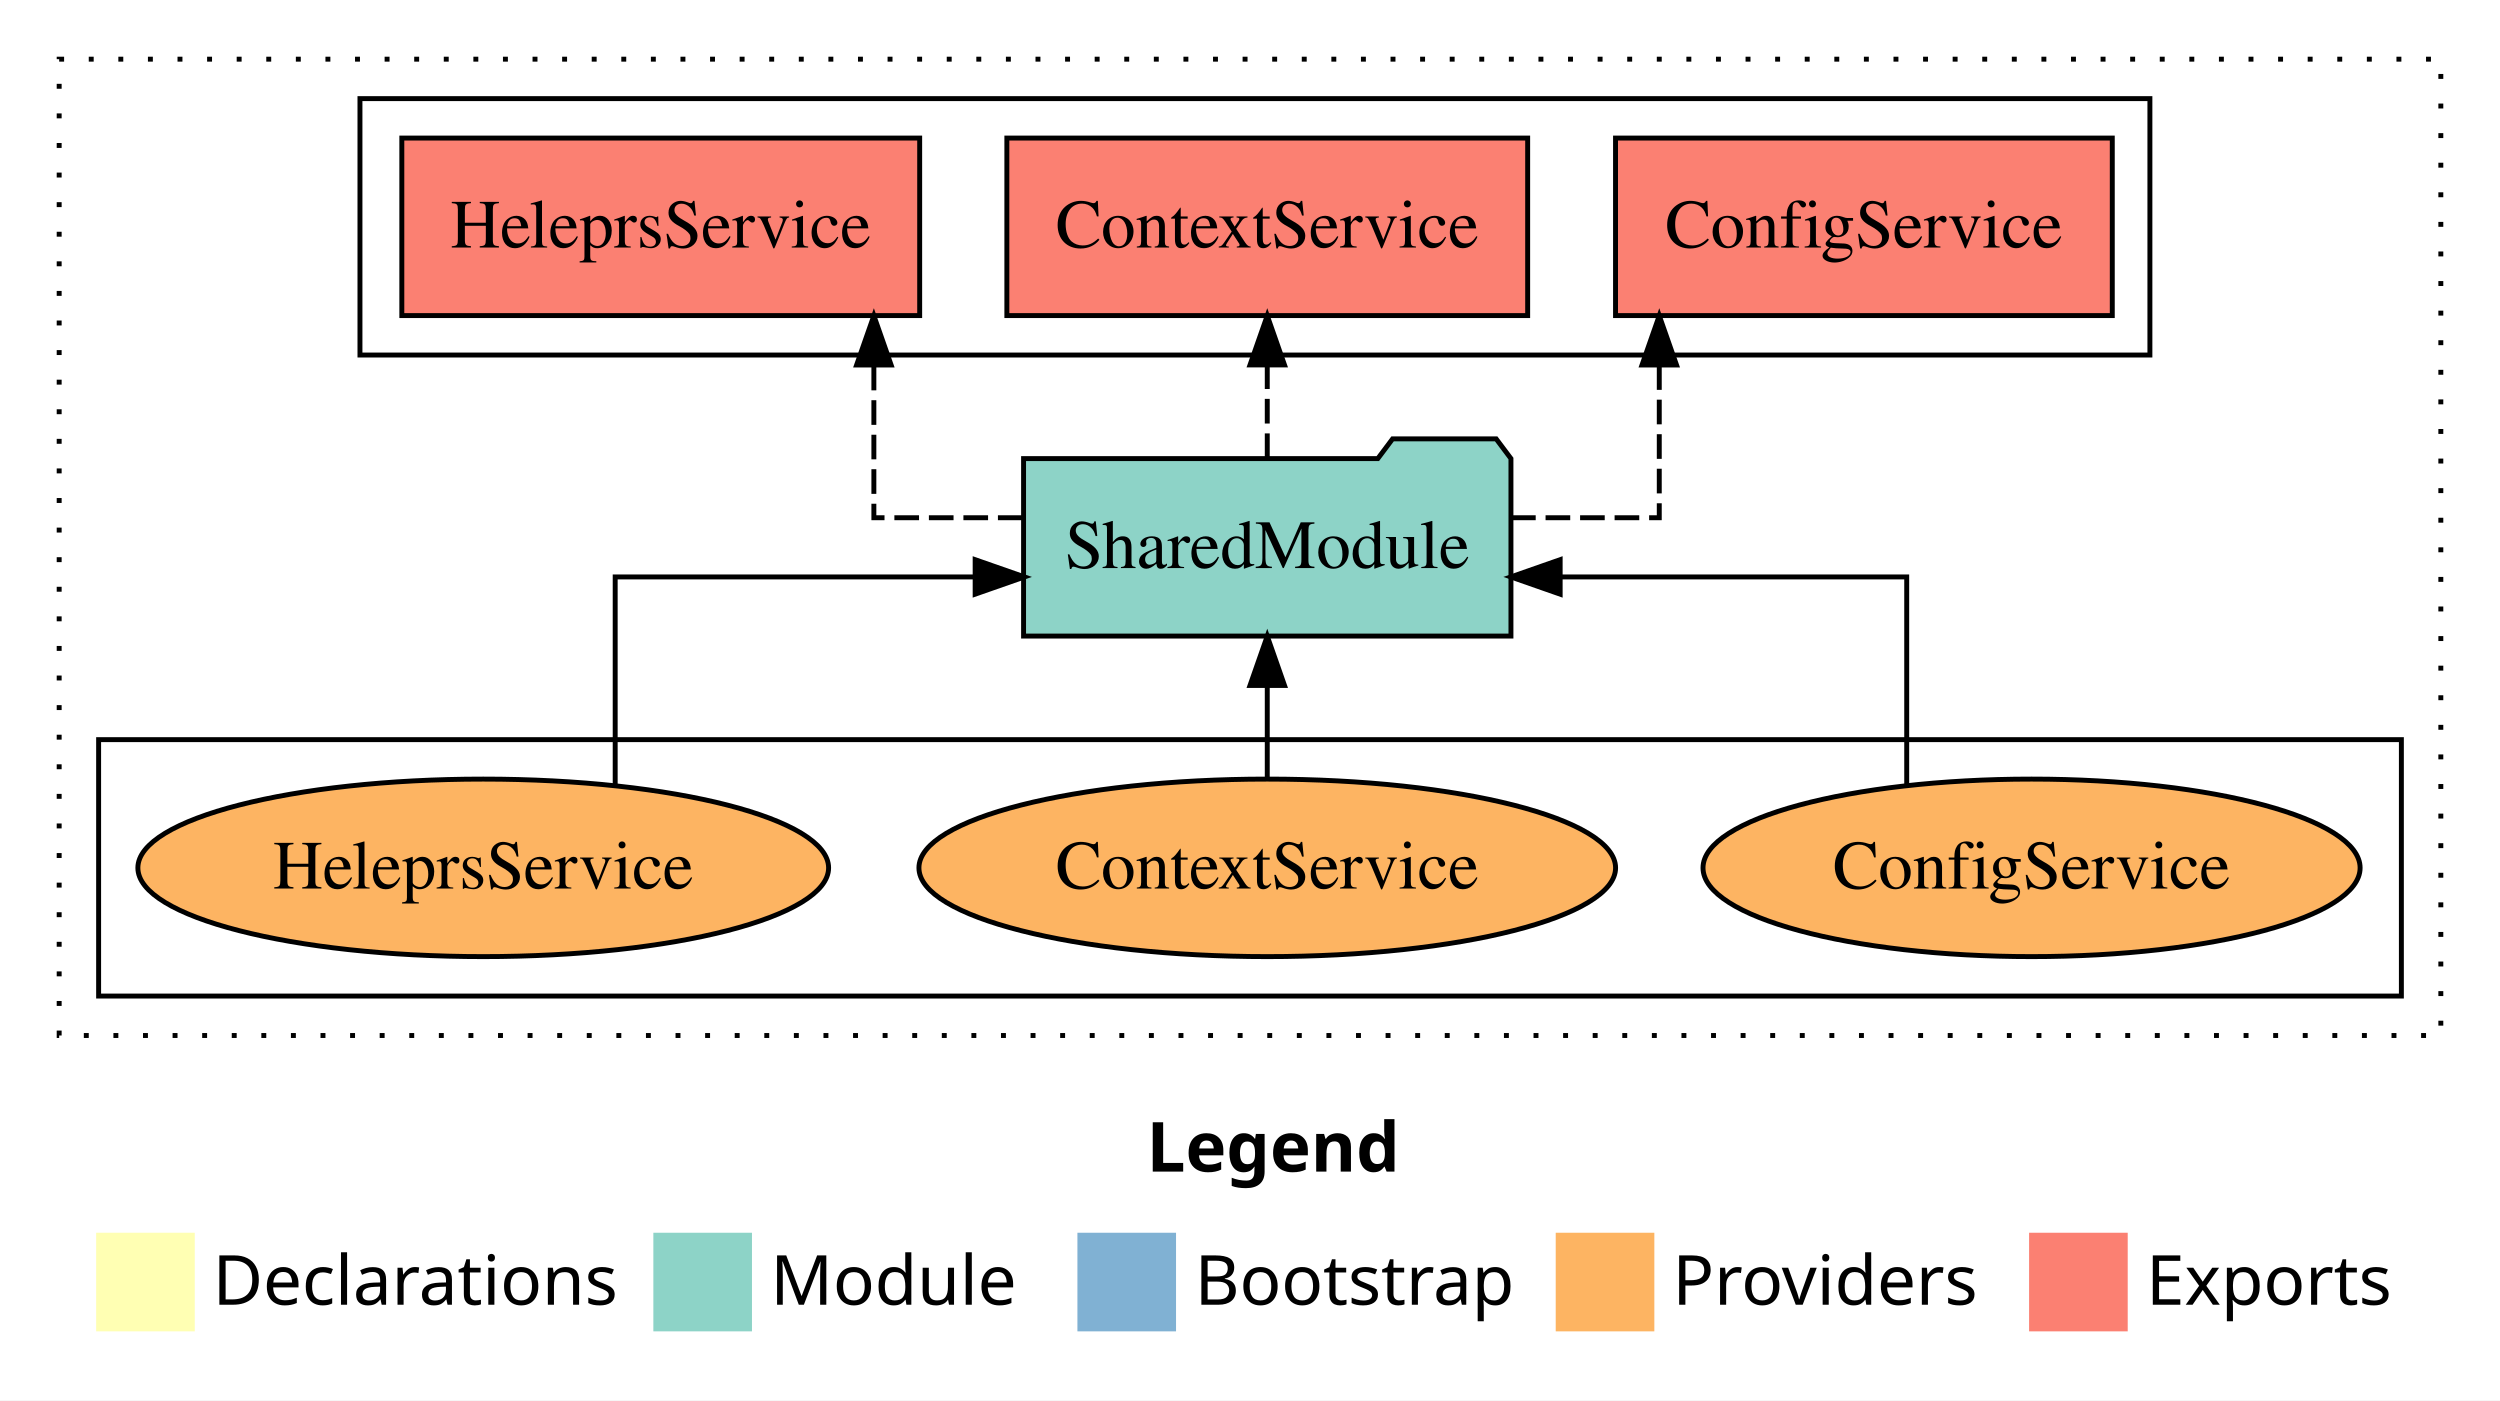
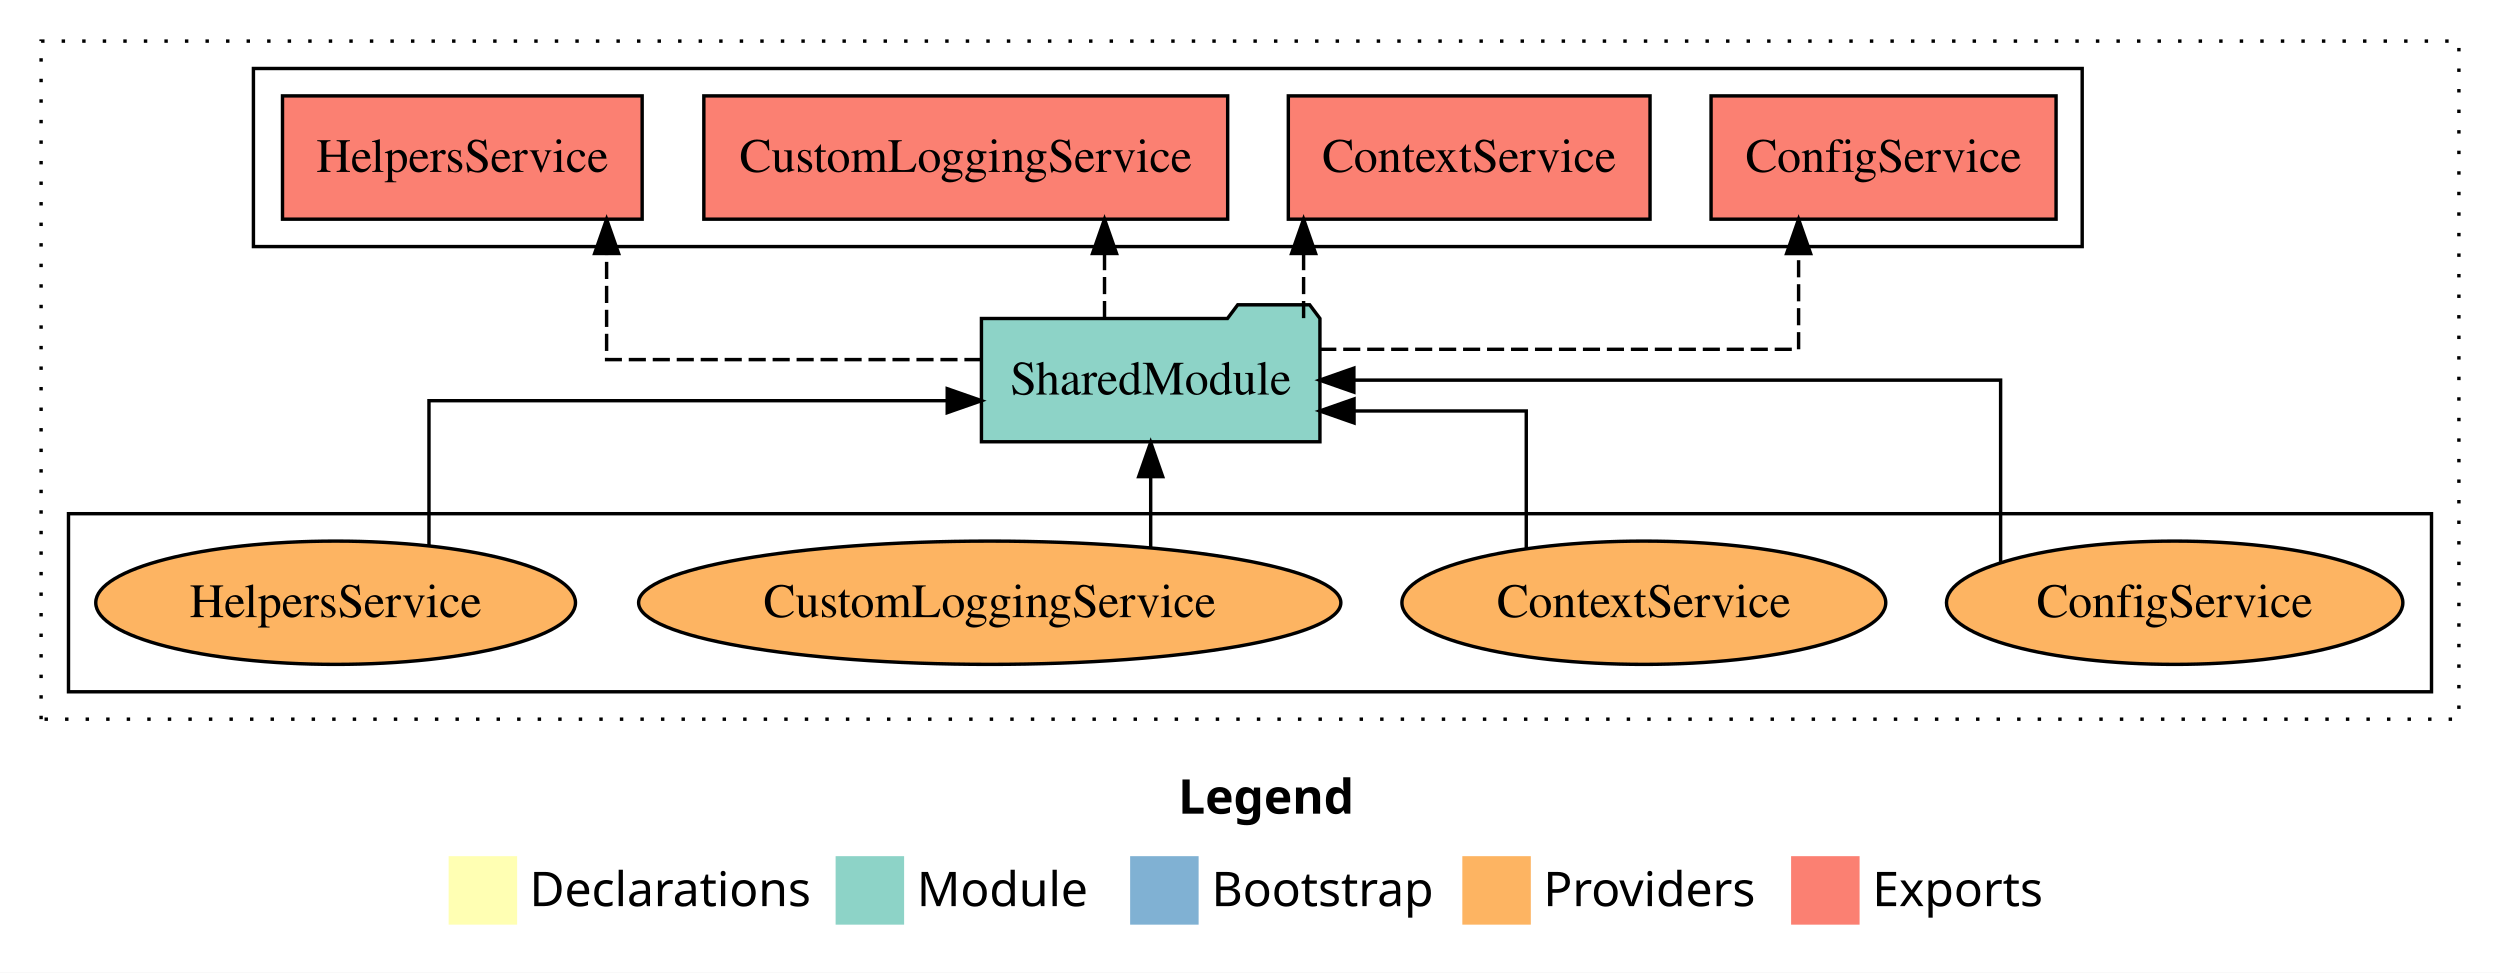
- <svg xmlns="http://www.w3.org/2000/svg" width="507pt" height="284pt" viewBox="0.00 0.00 507.00 284.00">
+ <svg xmlns="http://www.w3.org/2000/svg" width="730pt" height="284pt" viewBox="0.00 0.00 730.00 284.00">
  <g id="graph0" class="graph" transform="scale(1 1) rotate(0) translate(4 280)">
-     <polygon fill="white" stroke="transparent" points="-4,4 -4,-280 503,-280 503,4 -4,4" />
-     <text text-anchor="start" x="228.51" y="-42.4" font-family="Times-12" font-weight="bold" font-size="14.00">Legend</text>
-     <polygon fill="#ffffb3" stroke="transparent" points="15.5,-10 15.5,-30 35.5,-30 35.5,-10 15.5,-10" />
-     <text text-anchor="start" x="39.13" y="-15.4" font-family="Times-12" font-size="14.00">  Declarations</text>
-     <polygon fill="#8dd3c7" stroke="transparent" points="128.5,-10 128.5,-30 148.5,-30 148.5,-10 128.5,-10" />
-     <text text-anchor="start" x="152.23" y="-15.4" font-family="Times-12" font-size="14.00">  Module</text>
-     <polygon fill="#80b1d3" stroke="transparent" points="214.5,-10 214.5,-30 234.5,-30 234.5,-10 214.5,-10" />
-     <text text-anchor="start" x="238.28" y="-15.4" font-family="Times-12" font-size="14.00">  Bootstrap</text>
-     <polygon fill="#fdb462" stroke="transparent" points="311.5,-10 311.5,-30 331.5,-30 331.5,-10 311.5,-10" />
-     <text text-anchor="start" x="335.17" y="-15.4" font-family="Times-12" font-size="14.00">  Providers</text>
-     <polygon fill="#fb8072" stroke="transparent" points="407.5,-10 407.5,-30 427.5,-30 427.5,-10 407.5,-10" />
-     <text text-anchor="start" x="431.23" y="-15.4" font-family="Times-12" font-size="14.00">  Exports</text>
+     <polygon fill="white" stroke="transparent" points="-4,4 -4,-280 726,-280 726,4 -4,4" />
+     <text text-anchor="start" x="340.01" y="-42.4" font-family="Times-12" font-weight="bold" font-size="14.00">Legend</text>
+     <polygon fill="#ffffb3" stroke="transparent" points="127,-10 127,-30 147,-30 147,-10 127,-10" />
+     <text text-anchor="start" x="150.63" y="-15.4" font-family="Times-12" font-size="14.00">  Declarations</text>
+     <polygon fill="#8dd3c7" stroke="transparent" points="240,-10 240,-30 260,-30 260,-10 240,-10" />
+     <text text-anchor="start" x="263.73" y="-15.4" font-family="Times-12" font-size="14.00">  Module</text>
+     <polygon fill="#80b1d3" stroke="transparent" points="326,-10 326,-30 346,-30 346,-10 326,-10" />
+     <text text-anchor="start" x="349.78" y="-15.4" font-family="Times-12" font-size="14.00">  Bootstrap</text>
+     <polygon fill="#fdb462" stroke="transparent" points="423,-10 423,-30 443,-30 443,-10 423,-10" />
+     <text text-anchor="start" x="446.67" y="-15.4" font-family="Times-12" font-size="14.00">  Providers</text>
+     <polygon fill="#fb8072" stroke="transparent" points="519,-10 519,-30 539,-30 539,-10 519,-10" />
+     <text text-anchor="start" x="542.73" y="-15.4" font-family="Times-12" font-size="14.00">  Exports</text>
    <g id="clust1" class="cluster">
-       <polygon fill="none" stroke="black" stroke-dasharray="1,5" points="8,-70 8,-268 491,-268 491,-70 8,-70" />
+       <polygon fill="none" stroke="black" stroke-dasharray="1,5" points="8,-70 8,-268 714,-268 714,-70 8,-70" />
    </g>
    <g id="clust4" class="cluster">
-       <polygon fill="none" stroke="black" points="69,-208 69,-260 432,-260 432,-208 69,-208" />
+       <polygon fill="none" stroke="black" points="70,-208 70,-260 604,-260 604,-208 70,-208" />
    </g>
    <g id="clust6" class="cluster">
-       <polygon fill="none" stroke="black" points="16,-78 16,-130 483,-130 483,-78 16,-78" />
+       <polygon fill="none" stroke="black" points="16,-78 16,-130 706,-130 706,-78 16,-78" />
    </g>
    <g id="node1" class="node">
-       <polygon fill="#fb8072" stroke="black" points="424.37,-252 323.63,-252 323.63,-216 424.37,-216 424.37,-252" />
-       <text text-anchor="middle" x="374" y="-229.8" font-family="Times,serif" font-size="14.00">ConfigService </text>
+       <polygon fill="#fb8072" stroke="black" points="596.37,-252 495.63,-252 495.63,-216 596.37,-216 596.37,-252" />
+       <text text-anchor="middle" x="546" y="-229.8" font-family="Times,serif" font-size="14.00">ConfigService </text>
    </g>
    <g id="node2" class="node">
-       <polygon fill="#fb8072" stroke="black" points="305.81,-252 200.19,-252 200.19,-216 305.81,-216 305.81,-252" />
-       <text text-anchor="middle" x="253" y="-229.8" font-family="Times,serif" font-size="14.00">ContextService </text>
+       <polygon fill="#fb8072" stroke="black" points="477.81,-252 372.19,-252 372.19,-216 477.81,-216 477.81,-252" />
+       <text text-anchor="middle" x="425" y="-229.8" font-family="Times,serif" font-size="14.00">ContextService </text>
    </g>
    <g id="node3" class="node">
-       <polygon fill="#fb8072" stroke="black" points="182.51,-252 77.49,-252 77.49,-216 182.51,-216 182.51,-252" />
-       <text text-anchor="middle" x="130" y="-229.8" font-family="Times,serif" font-size="14.00">HeleprsService </text>
+       <polygon fill="#fb8072" stroke="black" points="354.48,-252 201.52,-252 201.52,-216 354.48,-216 354.48,-252" />
+       <text text-anchor="middle" x="278" y="-229.8" font-family="Times,serif" font-size="14.00">CustomLoggingService </text>
    </g>
    <g id="node4" class="node">
-       <polygon fill="#8dd3c7" stroke="black" points="302.42,-187 299.42,-191 278.42,-191 275.42,-187 203.58,-187 203.58,-151 302.42,-151 302.42,-187" />
-       <text text-anchor="middle" x="253" y="-164.8" font-family="Times,serif" font-size="14.00">SharedModule</text>
+       <polygon fill="#fb8072" stroke="black" points="183.51,-252 78.49,-252 78.49,-216 183.51,-216 183.51,-252" />
+       <text text-anchor="middle" x="131" y="-229.8" font-family="Times,serif" font-size="14.00">HelpersService </text>
+     </g>
+     <g id="node5" class="node">
+       <polygon fill="#8dd3c7" stroke="black" points="381.42,-187 378.42,-191 357.42,-191 354.42,-187 282.58,-187 282.58,-151 381.42,-151 381.42,-187" />
+       <text text-anchor="middle" x="332" y="-164.8" font-family="Times,serif" font-size="14.00">SharedModule</text>
    </g>
    <g id="edge1" class="edge">
-       <path fill="none" stroke="black" stroke-dasharray="5,2" d="M302.44,-175C318.61,-175 332.5,-175 332.5,-175 332.5,-175 332.5,-205.98 332.5,-205.98" />
-       <polygon fill="black" stroke="black" points="329,-205.98 332.5,-215.98 336,-205.98 329,-205.98" />
+       <path fill="none" stroke="black" stroke-dasharray="5,2" d="M381.21,-178C437.27,-178 521.19,-178 521.19,-178 521.19,-178 521.19,-205.97 521.19,-205.97" />
+       <polygon fill="black" stroke="black" points="517.69,-205.97 521.19,-215.97 524.69,-205.97 517.69,-205.97" />
    </g>
    <g id="edge2" class="edge">
-       <path fill="none" stroke="black" stroke-dasharray="5,2" d="M253,-187.11C253,-187.11 253,-205.99 253,-205.99" />
-       <polygon fill="black" stroke="black" points="249.5,-205.99 253,-215.99 256.5,-205.99 249.5,-205.99" />
+       <path fill="none" stroke="black" stroke-dasharray="5,2" d="M376.65,-187.11C376.65,-187.11 376.65,-205.99 376.65,-205.99" />
+       <polygon fill="black" stroke="black" points="373.15,-205.99 376.65,-215.99 380.15,-205.99 373.15,-205.99" />
    </g>
    <g id="edge3" class="edge">
-       <path fill="none" stroke="black" stroke-dasharray="5,2" d="M203.38,-175C187.16,-175 173.22,-175 173.22,-175 173.22,-175 173.22,-205.98 173.22,-205.98" />
-       <polygon fill="black" stroke="black" points="169.72,-205.98 173.22,-215.98 176.72,-205.98 169.72,-205.98" />
-     </g>
-     <g id="node5" class="node">
-       <ellipse fill="#fdb462" stroke="black" cx="408" cy="-104" rx="66.63" ry="18" />
-       <text text-anchor="middle" x="408" y="-99.8" font-family="Times,serif" font-size="14.00">ConfigService</text>
+       <path fill="none" stroke="black" stroke-dasharray="5,2" d="M318.52,-187.11C318.52,-187.11 318.52,-205.99 318.52,-205.99" />
+       <polygon fill="black" stroke="black" points="315.02,-205.99 318.52,-215.99 322.02,-205.99 315.02,-205.99" />
    </g>
    <g id="edge4" class="edge">
-       <path fill="none" stroke="black" d="M382.68,-120.75C382.68,-138.19 382.68,-163 382.68,-163 382.68,-163 312.4,-163 312.4,-163" />
-       <polygon fill="black" stroke="black" points="312.4,-159.5 302.4,-163 312.4,-166.5 312.4,-159.5" />
+       <path fill="none" stroke="black" stroke-dasharray="5,2" d="M282.6,-175C235.96,-175 173.13,-175 173.13,-175 173.13,-175 173.13,-205.98 173.13,-205.98" />
+       <polygon fill="black" stroke="black" points="169.63,-205.98 173.13,-215.98 176.63,-205.98 169.63,-205.98" />
    </g>
    <g id="node6" class="node">
-       <ellipse fill="#fdb462" stroke="black" cx="253" cy="-104" rx="70.64" ry="18" />
-       <text text-anchor="middle" x="253" y="-99.8" font-family="Times,serif" font-size="14.00">ContextService</text>
+       <ellipse fill="#fdb462" stroke="black" cx="631" cy="-104" rx="66.63" ry="18" />
+       <text text-anchor="middle" x="631" y="-99.8" font-family="Times,serif" font-size="14.00">ConfigService</text>
    </g>
    <g id="edge5" class="edge">
-       <path fill="none" stroke="black" d="M253,-122.11C253,-122.11 253,-140.99 253,-140.99" />
-       <polygon fill="black" stroke="black" points="249.5,-140.99 253,-150.99 256.5,-140.99 249.5,-140.99" />
+       <path fill="none" stroke="black" d="M580.18,-115.92C580.18,-134.69 580.18,-169 580.18,-169 580.18,-169 391.33,-169 391.33,-169" />
+       <polygon fill="black" stroke="black" points="391.33,-165.5 381.33,-169 391.33,-172.5 391.33,-165.5" />
    </g>
    <g id="node7" class="node">
-       <ellipse fill="#fdb462" stroke="black" cx="94" cy="-104" rx="70.04" ry="18" />
-       <text text-anchor="middle" x="94" y="-99.8" font-family="Times,serif" font-size="14.00">HeleprsService</text>
+       <ellipse fill="#fdb462" stroke="black" cx="476" cy="-104" rx="70.64" ry="18" />
+       <text text-anchor="middle" x="476" y="-99.8" font-family="Times,serif" font-size="14.00">ContextService</text>
    </g>
    <g id="edge6" class="edge">
-       <path fill="none" stroke="black" d="M120.76,-120.75C120.76,-138.19 120.76,-163 120.76,-163 120.76,-163 193.76,-163 193.76,-163" />
-       <polygon fill="black" stroke="black" points="193.76,-166.5 203.76,-163 193.76,-159.5 193.76,-166.5" />
+       <path fill="none" stroke="black" d="M441.67,-119.9C441.67,-136.45 441.67,-160 441.67,-160 441.67,-160 391.38,-160 391.38,-160" />
+       <polygon fill="black" stroke="black" points="391.38,-156.5 381.38,-160 391.38,-163.5 391.38,-156.5" />
+     </g>
+     <g id="node8" class="node">
+       <ellipse fill="#fdb462" stroke="black" cx="285" cy="-104" rx="102.53" ry="18" />
+       <text text-anchor="middle" x="285" y="-99.8" font-family="Times,serif" font-size="14.00">CustomLoggingService</text>
+     </g>
+     <g id="edge7" class="edge">
+       <path fill="none" stroke="black" d="M332,-120.07C332,-120.07 332,-140.82 332,-140.82" />
+       <polygon fill="black" stroke="black" points="328.5,-140.82 332,-150.82 335.5,-140.82 328.5,-140.82" />
+     </g>
+     <g id="node9" class="node">
+       <ellipse fill="#fdb462" stroke="black" cx="94" cy="-104" rx="70.04" ry="18" />
+       <text text-anchor="middle" x="94" y="-99.8" font-family="Times,serif" font-size="14.00">HelpersService</text>
+     </g>
+     <g id="edge8" class="edge">
+       <path fill="none" stroke="black" d="M121.26,-120.75C121.26,-138.19 121.26,-163 121.26,-163 121.26,-163 272.59,-163 272.59,-163" />
+       <polygon fill="black" stroke="black" points="272.59,-166.5 282.59,-163 272.59,-159.5 272.59,-166.5" />
    </g>
  </g>
</svg>
